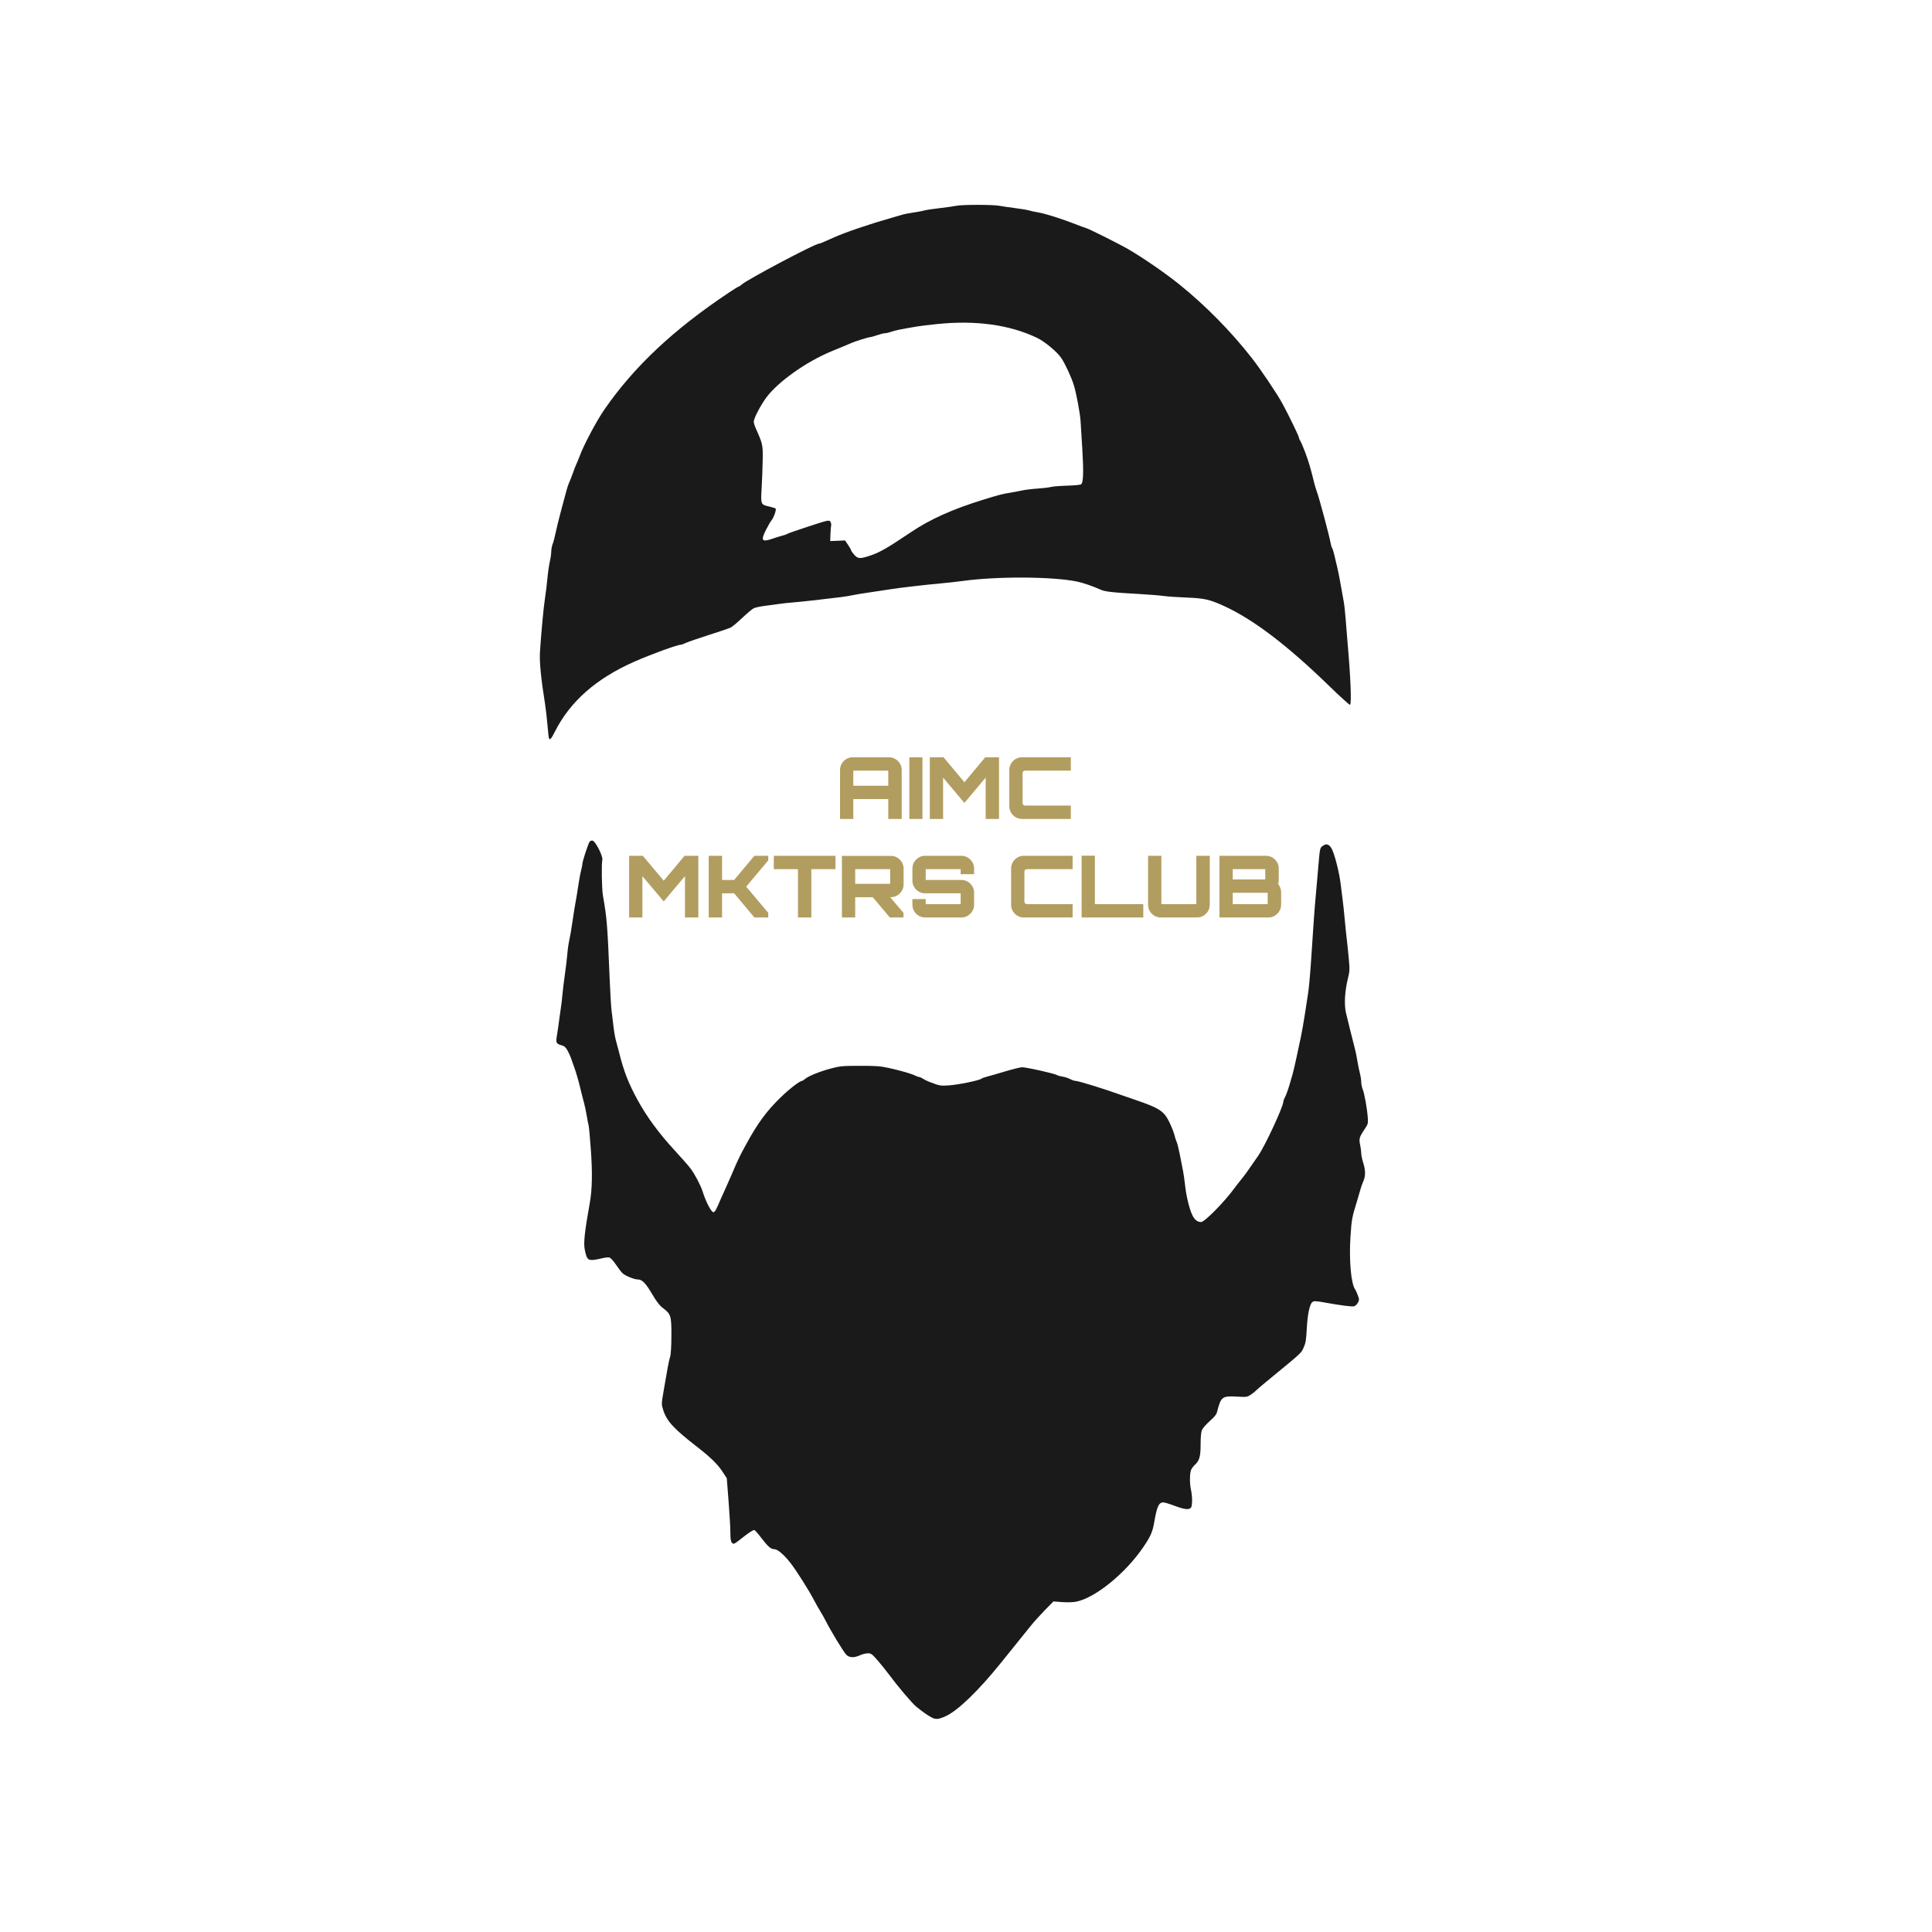
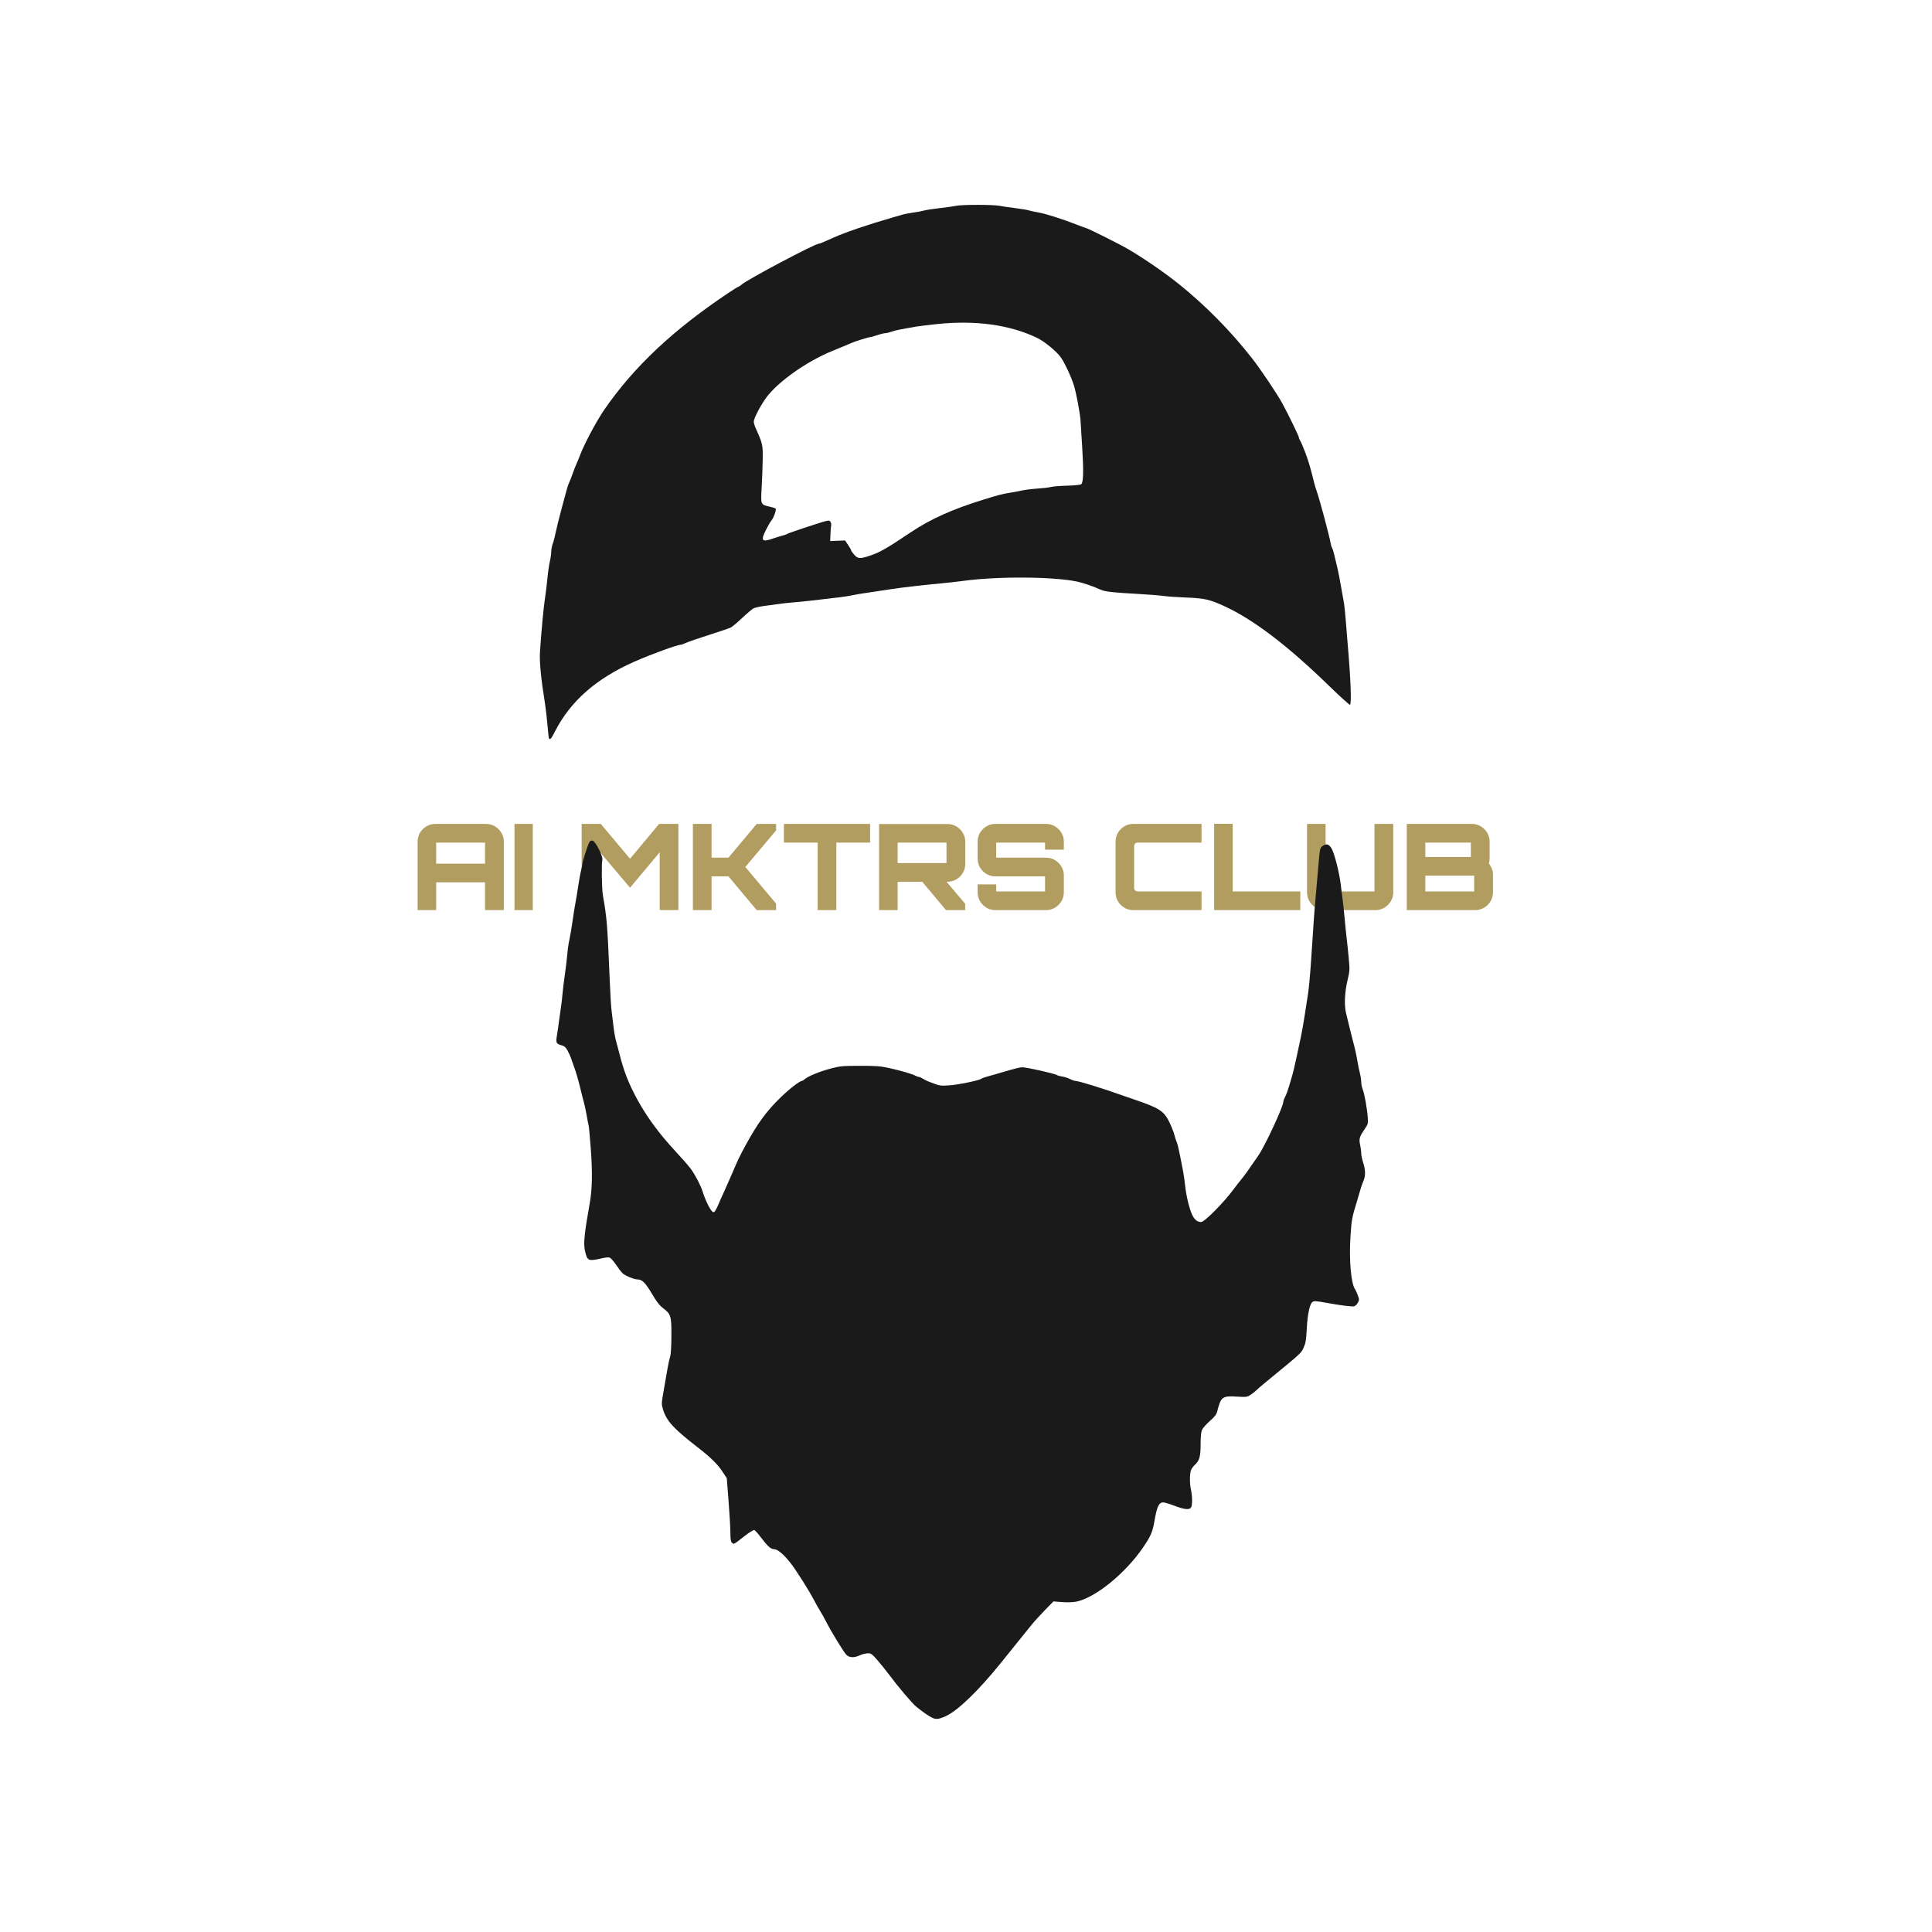
<svg xmlns="http://www.w3.org/2000/svg" viewBox="0 0 512 512" width="512" height="512">
  <g transform="translate(126.4914,46) scale(0.257985)">
    <path fill="#1a1a1a" d="M 73.627,580.205 C 73.357,579.768 72.654,573.581 72.064,566.455 71.475,559.33 70.341,549.45 69.544,544.5 c -4.104,-25.476 -5.815,-42.943 -5.186,-52.909 1.229,-19.446 3.72,-46.174 5.135,-55.091 0.785,-4.95 1.916,-14.201 2.513,-20.559 0.597,-6.357 1.724,-14.232 2.504,-17.5 0.78,-3.268 1.435,-7.845 1.454,-10.171 0.02,-2.326 0.705,-5.926 1.523,-8 0.818,-2.074 2.154,-7.145 2.968,-11.27 0.814,-4.125 3.299,-14.25 5.521,-22.5 2.222,-8.25 4.762,-17.7 5.643,-21 0.881,-3.3 2.09,-6.9 2.686,-8 0.596,-1.1 2.278,-5.386 3.739,-9.523 1.46,-4.138 3.127,-8.413 3.702,-9.5 0.576,-1.087 2.325,-5.352 3.887,-9.477 4.273,-11.283 17.129,-35.354 24.87,-46.563 30.628,-44.351 71.274,-82.464 128.678,-120.66 4.775,-3.177 9.021,-5.777 9.436,-5.777 0.414,0 1.683,-0.855 2.818,-1.899 C 276.94,109.037 346.838,72 350.891,72 c 0.991,0 3.18,-0.909 15.609,-6.484 11.568,-5.188 36.425,-13.645 59,-20.073 3.3,-0.94 8.025,-2.317 10.5,-3.061 2.475,-0.744 7.937,-1.826 12.138,-2.405 4.201,-0.578 9.151,-1.508 11,-2.065 1.849,-0.557 8.987,-1.646 15.862,-2.42 6.875,-0.774 14.525,-1.856 17,-2.405 5.805,-1.288 37.988,-1.268 44.5,0.029 2.75,0.547 9.95,1.606 16,2.353 6.05,0.747 12.575,1.852 14.5,2.457 1.925,0.604 6.336,1.556 9.803,2.115 6.66,1.074 24.32,6.672 37.697,11.951 4.4,1.736 9.434,3.587 11.186,4.113 3.542,1.063 34.715,16.717 43.314,21.75 15.273,8.94 37.523,24.27 51.493,35.478 27.285,21.889 53.593,48.572 75.271,76.344 9.052,11.597 25.802,36.513 31.142,46.326 C 833.356,247.853 844,269.795 844,271.24 c 0,0.723 0.617,2.202 1.372,3.287 0.755,1.085 3.06,6.473 5.123,11.973 3.455,9.211 5.436,15.928 8.993,30.5 0.738,3.025 2.02,7.3 2.849,9.5 2.448,6.5 13.095,46.263 14.191,53 0.358,2.2 1.051,4.485 1.541,5.077 0.489,0.593 1.598,4.193 2.464,8 0.866,3.807 2.241,9.623 3.056,12.923 0.815,3.3 2.359,11.175 3.43,17.5 1.071,6.325 2.405,13.75 2.963,16.5 0.558,2.75 1.477,11.075 2.041,18.5 0.564,7.425 1.458,18.45 1.985,24.5 3.189,36.562 4.185,62.592 2.417,63.188 -0.591,0.199 -10.266,-8.57 -21.5,-19.487 C 832.212,484.692 797.374,458.172 767.5,444.423 c -15.071,-6.936 -20.562,-8.19 -39,-8.904 -9.35,-0.362 -19.925,-1.094 -23.5,-1.626 -3.575,-0.532 -14.15,-1.398 -23.5,-1.924 -29.64,-1.668 -36.762,-2.471 -41.538,-4.683 -6.894,-3.193 -17.887,-6.96 -23.962,-8.21 -25.197,-5.187 -81.893,-5.473 -117.5,-0.594 -6.05,0.829 -15.95,1.937 -22,2.461 -14.173,1.229 -44.41,4.73 -51.5,5.963 -3.025,0.526 -12.25,1.915 -20.5,3.086 -8.25,1.171 -16.8,2.569 -19,3.105 -2.2,0.537 -7.6,1.426 -12,1.975 -19.983,2.495 -41.68,4.9 -49,5.432 -4.4,0.32 -10.7,0.999 -14,1.511 -3.3,0.511 -10.013,1.42 -14.918,2.018 -4.905,0.599 -10.206,1.755 -11.781,2.57 -1.575,0.814 -6.829,5.239 -11.676,9.832 -4.847,4.593 -10.121,9.016 -11.719,9.828 -1.599,0.812 -11.681,4.261 -22.406,7.663 -10.725,3.403 -21.349,7.062 -23.61,8.13 C 212.13,483.126 209.71,484 209.012,484 205.369,484 177.919,494.015 161,501.516 121.914,518.845 95.458,542.187 79.693,573.25 c -3.739,7.368 -4.952,8.758 -6.066,6.955 z M 401.5,393.105 c 11.244,-3.522 18.101,-7.382 43.974,-24.756 20.008,-13.435 42.593,-23.568 74.526,-33.434 15.875,-4.905 19.228,-5.784 26.317,-6.901 3.749,-0.591 9.599,-1.689 13,-2.442 3.401,-0.752 10.684,-1.654 16.183,-2.004 5.5,-0.35 11.672,-1.084 13.717,-1.632 2.044,-0.548 9.587,-1.157 16.761,-1.353 7.792,-0.213 13.599,-0.818 14.422,-1.501 2.171,-1.802 2.493,-13.554 1.016,-37.083 -0.743,-11.825 -1.51,-24.2 -1.705,-27.5 -0.476,-8.046 -4.26,-28.342 -6.899,-37 -2.523,-8.278 -8.9,-22.049 -13.079,-28.24 -4.178,-6.19 -16.939,-16.777 -24.694,-20.487 -28.144,-13.462 -62.868,-18.284 -102.45,-14.226 -8.3,0.851 -17.565,1.962 -20.59,2.47 -16.634,2.791 -22.897,4.069 -26.5,5.408 -2.2,0.818 -5.141,1.507 -6.535,1.531 -1.394,0.024 -5.095,0.944 -8.225,2.044 -3.13,1.1 -6.363,2 -7.184,2 -1.604,0 -15.747,4.405 -19.056,5.935 -1.1,0.509 -4.812,2.081 -8.25,3.495 -3.438,1.414 -9.062,3.733 -12.5,5.154 -25.784,10.66 -54.578,31.058 -66.728,47.271 -5.789,7.725 -13.042,21.613 -13.03,24.95 0.005,1.268 0.85,4.193 1.879,6.5 7.373,16.538 7.515,17.174 7.286,32.695 -0.118,7.975 -0.601,21.025 -1.074,29 -1.004,16.941 -0.973,17.017 7.681,19.004 3.155,0.725 6.143,1.674 6.64,2.11 1.09,0.956 -1.941,9.529 -4.377,12.385 -0.939,1.1 -3.431,5.409 -5.54,9.577 -5.604,11.077 -4.214,12.811 7.108,8.865 3.248,-1.132 7.688,-2.506 9.866,-3.052 2.178,-0.547 4.428,-1.361 5,-1.81 0.572,-0.449 10.435,-3.883 21.919,-7.631 19.905,-6.497 20.942,-6.729 22.228,-4.97 0.742,1.015 1.133,2.785 0.87,3.933 -0.264,1.149 -0.591,5.238 -0.728,9.088 l -0.249,7 7.639,-0.309 7.639,-0.309 3.111,4.609 c 1.711,2.535 3.111,5.021 3.111,5.524 0,0.503 1.397,2.506 3.104,4.45 3.625,4.129 5.697,4.365 14.396,1.64 z" />
-     <path fill="#B29D60" d="M372.60 662.95L372.60 612.61Q372.60 609.01 374.36 606.06Q376.12 603.11 379.12 601.35Q382.11 599.59 385.63 599.59L422.85 599.59Q426.46 599.59 429.41 601.35Q432.36 603.11 434.16 606.06Q435.96 609.01 435.96 612.61L435.96 662.95L422.15 662.95L422.15 642.53L386.24 642.53L386.24 662.95L372.60 662.95M386.24 628.81L422.15 628.81L422.15 613.32Q422.15 613.32 422.15 613.32Q422.15 613.32 422.15 613.32L386.24 613.32Q386.24 613.32 386.24 613.32Q386.24 613.32 386.24 613.32M457.26 662.95L443.80 662.95L443.80 599.59L457.26 599.59M478.47 662.95L464.83 662.95L464.83 599.59L478.91 599.59L500.38 625.20L521.76 599.59L535.93 599.59L535.93 662.95L522.20 662.95L522.20 620.45L500.38 646.49L478.47 620.53M609.68 662.95L559.52 662.95Q555.91 662.95 552.96 661.19Q550.01 659.43 548.25 656.48Q546.49 653.53 546.49 649.93L546.49 612.61Q546.49 609.01 548.25 606.06Q550.01 603.11 552.96 601.35Q555.91 599.59 559.52 599.59L609.68 599.59L609.68 613.32L563.04 613.32Q561.63 613.32 560.88 614.02Q560.13 614.73 560.13 616.22L560.13 646.32Q560.13 647.73 560.88 648.47Q561.63 649.22 563.04 649.22L609.68 649.22" />
-     <path fill="#B29D60" d="M169.59 764.15L155.95 764.15L155.95 700.79L170.03 700.79L191.50 726.40L212.88 700.79L227.05 700.79L227.05 764.15L213.32 764.15L213.32 721.65L191.50 747.69L169.59 721.73M251.43 764.15L237.70 764.15L237.70 700.79L251.43 700.79L251.43 725.61L263.84 725.61L284.60 700.79L298.86 700.79L298.86 705.54L276.24 732.47L298.86 759.40L298.86 764.15L284.60 764.15L263.84 739.33L251.43 739.33M343.12 764.15L329.40 764.15L329.40 714.52L304.58 714.52L304.58 700.79L367.94 700.79L367.94 714.52L343.12 714.52M437.81 764.15L423.73 764.15L405.34 742.24L423.20 742.24L437.81 759.49L437.81 764.15M388.18 764.15L374.54 764.15L374.54 700.88L424.79 700.88Q428.40 700.88 431.34 702.64Q434.29 704.40 436.10 707.39Q437.90 710.38 437.90 713.90L437.90 730.27Q437.90 733.79 436.10 736.78Q434.29 739.77 431.34 741.53Q428.40 743.29 424.79 743.29L388.18 743.38L388.18 764.15M388.18 729.57L424.08 729.57Q424.08 729.57 424.08 729.57Q424.08 729.57 424.08 729.57L424.08 714.52Q424.08 714.52 424.08 714.52Q424.08 714.52 424.08 714.52L388.18 714.52Q388.18 714.52 388.18 714.52Q388.18 714.52 388.18 714.52L388.18 729.57Q388.18 729.57 388.18 729.57Q388.18 729.57 388.18 729.57M497.30 764.15L459.99 764.15Q456.47 764.15 453.48 762.39Q450.48 760.63 448.72 757.64Q446.96 754.65 446.96 751.13L446.96 745.23L460.60 745.23L460.60 750.42Q460.60 750.42 460.60 750.42Q460.60 750.42 460.60 750.42L496.51 750.42Q496.51 750.42 496.51 750.42Q496.51 750.42 496.51 750.42L496.51 739.33Q496.51 739.33 496.51 739.33Q496.51 739.33 496.51 739.33L459.99 739.33Q456.47 739.33 453.48 737.57Q450.48 735.81 448.72 732.87Q446.96 729.92 446.96 726.31L446.96 713.81Q446.96 710.21 448.72 707.26Q450.48 704.31 453.48 702.55Q456.47 700.79 459.99 700.79L497.30 700.79Q500.82 700.79 503.77 702.55Q506.72 704.31 508.52 707.26Q510.32 710.21 510.32 713.81L510.32 719.71L496.51 719.71L496.51 714.52Q496.51 714.52 496.51 714.52Q496.51 714.52 496.51 714.52L460.60 714.52Q460.60 714.52 460.60 714.52Q460.60 714.52 460.60 714.52L460.60 725.61Q460.60 725.61 460.60 725.61Q460.60 725.61 460.60 725.61L497.30 725.61Q500.82 725.61 503.77 727.37Q506.72 729.13 508.52 732.07Q510.32 735.02 510.32 738.63L510.32 751.13Q510.32 754.65 508.52 757.64Q506.72 760.63 503.77 762.39Q500.82 764.15 497.30 764.15M611.52 764.15L561.36 764.15Q557.76 764.15 554.81 762.39Q551.86 760.63 550.10 757.68Q548.34 754.73 548.34 751.13L548.34 713.81Q548.34 710.21 550.10 707.26Q551.86 704.31 554.81 702.55Q557.76 700.79 561.36 700.79L611.52 700.79L611.52 714.52L564.88 714.52Q563.48 714.52 562.73 715.22Q561.98 715.93 561.98 717.42L561.98 747.52Q561.98 748.93 562.73 749.67Q563.48 750.42 564.88 750.42L611.52 750.42M684.12 764.15L620.76 764.15L620.76 700.70L634.40 700.70L634.40 750.42L684.12 750.42M702.08 764.15Q698.56 764.15 695.56 762.39Q692.57 760.63 690.81 757.64Q689.05 754.65 689.05 751.13L689.05 700.79L702.69 700.79L702.69 750.42Q702.69 750.42 702.69 750.42Q702.69 750.42 702.69 750.42L738.60 750.42Q738.60 750.42 738.60 750.42Q738.60 750.42 738.60 750.42L738.60 700.79L752.41 700.79L752.41 751.13Q752.41 754.65 750.61 757.64Q748.80 760.63 745.86 762.39Q742.91 764.15 739.39 764.15M762.36 764.15L762.36 700.79L810.23 700.79Q813.75 700.79 816.70 702.55Q819.64 704.31 821.45 707.26Q823.25 710.21 823.25 713.81L823.25 725.69Q823.25 726.84 823.12 727.85Q822.99 728.86 822.64 729.74Q823.96 731.41 824.84 733.61Q825.72 735.81 825.72 738.01L825.72 751.13Q825.72 754.65 823.91 757.64Q822.11 760.63 819.16 762.39Q816.21 764.15 812.60 764.15L762.36 764.15M776 750.42L811.90 750.42Q811.90 750.42 811.90 750.42Q811.90 750.42 811.90 750.42L811.90 738.81Q811.90 738.81 811.90 738.81Q811.90 738.81 811.90 738.81L776 738.81Q776 738.81 776 738.81Q776 738.81 776 738.81L776 750.42Q776 750.42 776 750.42Q776 750.42 776 750.42M776 725.08L809.44 725.08Q809.44 725.08 809.44 725.08Q809.44 725.08 809.44 725.08L809.44 714.52Q809.44 714.52 809.44 714.52Q809.44 714.52 809.44 714.52L776 714.52Q776 714.52 776 714.52Q776 714.52 776 714.52L776 725.08Q776 725.08 776 725.08Q776 725.08 776 725.08" />
+     <path fill="#B29D60" d="M-61.32 756.60L-61.32 686.24Q-61.32 681.20-58.86 677.08Q-56.40 672.96-52.22 670.50Q-48.04 668.04-43.12 668.04L8.91 668.04Q13.95 668.04 18.07 670.50Q22.19 672.96 24.71 677.08Q27.24 681.20 27.24 686.24L27.24 756.60L7.92 756.60L7.92 728.06L-42.26 728.06L-42.26 756.60L-61.32 756.60M-42.26 708.88L7.92 708.88L7.92 687.23Q7.92 687.23 7.92 687.23Q7.92 687.23 7.92 687.23L-42.26 687.23Q-42.26 687.23-42.26 687.23Q-42.26 687.23-42.26 687.23M57 756.60L38.18 756.60L38.18 668.04L57 668.04M126.25 756.60L107.19 756.60L107.19 668.04L126.87 668.04L156.88 703.83L186.77 668.04L206.57 668.04L206.57 756.60L187.38 756.60L187.38 697.19L156.88 733.60L126.25 697.31M240.64 756.60L221.45 756.60L221.45 668.04L240.64 668.04L240.64 702.73L257.98 702.73L287.01 668.04L306.94 668.04L306.94 674.68L275.33 712.32L306.94 749.96L306.94 756.60L287.01 756.60L257.98 721.91L240.64 721.91M368.81 756.60L349.62 756.60L349.62 687.23L314.93 687.23L314.93 668.04L403.49 668.04L403.49 687.23L368.81 687.23M501.15 756.60L481.47 756.60L455.77 725.97L480.74 725.97L501.15 750.08L501.15 756.60M431.78 756.60L412.72 756.60L412.72 668.16L482.95 668.16Q487.99 668.16 492.11 670.62Q496.23 673.08 498.76 677.26Q501.28 681.45 501.28 686.37L501.28 709.24Q501.28 714.16 498.76 718.35Q496.23 722.53 492.11 724.99Q487.99 727.45 482.95 727.45L431.78 727.57L431.78 756.60M431.78 708.26L481.97 708.26Q481.97 708.26 481.97 708.26Q481.97 708.26 481.97 708.26L481.97 687.23Q481.97 687.23 481.97 687.23Q481.97 687.23 481.97 687.23L431.78 687.23Q431.78 687.23 431.78 687.23Q431.78 687.23 431.78 687.23L431.78 708.26Q431.78 708.26 431.78 708.26Q431.78 708.26 431.78 708.26M584.30 756.60L532.15 756.60Q527.23 756.60 523.05 754.14Q518.87 751.68 516.41 747.50Q513.95 743.32 513.95 738.40L513.95 730.15L533.01 730.15L533.01 737.41Q533.01 737.41 533.01 737.41Q533.01 737.41 533.01 737.41L583.20 737.41Q583.20 737.41 583.20 737.41Q583.20 737.41 583.20 737.41L583.20 721.91Q583.20 721.91 583.20 721.91Q583.20 721.91 583.20 721.91L532.15 721.91Q527.23 721.91 523.05 719.45Q518.87 716.99 516.41 712.87Q513.95 708.75 513.95 703.71L513.95 686.24Q513.95 681.20 516.41 677.08Q518.87 672.96 523.05 670.50Q527.23 668.04 532.15 668.04L584.30 668.04Q589.22 668.04 593.34 670.50Q597.46 672.96 599.99 677.08Q602.51 681.20 602.51 686.24L602.51 694.48L583.20 694.48L583.20 687.23Q583.20 687.23 583.20 687.23Q583.20 687.23 583.20 687.23L533.01 687.23Q533.01 687.23 533.01 687.23Q533.01 687.23 533.01 687.23L533.01 702.73Q533.01 702.73 533.01 702.73Q533.01 702.73 533.01 702.73L584.30 702.73Q589.22 702.73 593.34 705.19Q597.46 707.65 599.99 711.77Q602.51 715.89 602.51 720.93L602.51 738.40Q602.51 743.32 599.99 747.50Q597.46 751.68 593.34 754.14Q589.22 756.60 584.30 756.60M743.96 756.60L673.85 756.60Q668.80 756.60 664.68 754.14Q660.56 751.68 658.10 747.56Q655.64 743.44 655.64 738.40L655.64 686.24Q655.64 681.20 658.10 677.08Q660.56 672.96 664.68 670.50Q668.80 668.04 673.85 668.04L743.96 668.04L743.96 687.23L678.77 687.23Q676.80 687.23 675.75 688.21Q674.71 689.20 674.71 691.29L674.71 733.35Q674.71 735.32 675.75 736.37Q676.80 737.41 678.77 737.41L743.96 737.41M845.43 756.60L756.87 756.60L756.87 667.92L775.94 667.92L775.94 737.41L845.43 737.41M870.52 756.60Q865.60 756.60 861.42 754.14Q857.24 751.68 854.78 747.50Q852.32 743.32 852.32 738.40L852.32 668.04L871.38 668.04L871.38 737.41Q871.38 737.41 871.38 737.41Q871.38 737.41 871.38 737.41L921.57 737.41Q921.57 737.41 921.57 737.41Q921.57 737.41 921.57 737.41L921.57 668.04L940.88 668.04L940.88 738.40Q940.88 743.32 938.36 747.50Q935.84 751.68 931.72 754.14Q927.60 756.60 922.68 756.60M954.78 756.60L954.78 668.04L1021.69 668.04Q1026.61 668.04 1030.73 670.50Q1034.85 672.96 1037.37 677.08Q1039.89 681.20 1039.89 686.24L1039.89 702.85Q1039.89 704.45 1039.71 705.86Q1039.53 707.28 1039.03 708.51Q1040.88 710.84 1042.11 713.92Q1043.34 716.99 1043.34 720.07L1043.34 738.40Q1043.34 743.32 1040.82 747.50Q1038.30 751.68 1034.18 754.14Q1030.05 756.60 1025.01 756.60L954.78 756.60M973.84 737.41L1024.03 737.41Q1024.03 737.41 1024.03 737.41Q1024.03 737.41 1024.03 737.41L1024.03 721.18Q1024.03 721.18 1024.03 721.18Q1024.03 721.18 1024.03 721.18L973.84 721.18Q973.84 721.18 973.84 721.18Q973.84 721.18 973.84 721.18L973.84 737.41Q973.84 737.41 973.84 737.41Q973.84 737.41 973.84 737.41M973.84 701.99L1020.58 701.99Q1020.58 701.99 1020.58 701.99Q1020.58 701.99 1020.58 701.99L1020.58 687.23Q1020.58 687.23 1020.58 687.23Q1020.58 687.23 1020.58 687.23L973.84 687.23Q973.84 687.23 973.84 687.23Q973.84 687.23 973.84 687.23L973.84 701.99Q973.84 701.99 973.84 701.99Q973.84 701.99 973.84 701.99" />
    <path fill="#1a1a1a" d="M 466.607,1585.871 c -4.16,-2.207 -8.509,-5.252 -15.528,-10.871 -4.325,-3.462 -18.908,-20.658 -28.58,-33.7 -2.75,-3.708 -7.844,-10.018 -11.319,-14.021 -5.726,-6.596 -6.664,-7.277 -10,-7.257 -2.025,0.012 -5.643,0.912 -8.04,2 -6.336,2.875 -11.177,2.614 -14.315,-0.772 -2.875,-3.102 -15.882,-24.514 -20.641,-33.978 -1.723,-3.426 -4.367,-8.151 -5.877,-10.5 -1.51,-2.349 -4.464,-7.574 -6.564,-11.61 -5.216,-10.021 -18.074,-30.319 -23.996,-37.881 C 314.773,1418.375 308.379,1413 304.759,1413 c -3.355,0 -6.487,-2.854 -14.042,-12.795 -2.631,-3.461 -5.411,-6.534 -6.178,-6.829 -0.785,-0.301 -5.25,2.484 -10.217,6.373 -11.127,8.714 -10.857,8.572 -12.741,6.688 -1.194,-1.194 -1.586,-3.705 -1.605,-10.259 -0.013,-4.773 -0.853,-19.336 -1.866,-32.362 l -1.842,-23.683 -4.507,-6.841 c -4.991,-7.576 -12.307,-14.735 -25.501,-24.951 -24.59,-19.041 -31.756,-26.833 -35.378,-38.471 -1.837,-5.901 -1.834,-5.965 0.731,-20.645 1.415,-8.099 3.19,-18.271 3.945,-22.605 0.754,-4.333 1.906,-9.498 2.559,-11.477 0.72,-2.182 1.218,-10.496 1.265,-21.121 0.091,-20.485 -0.479,-22.398 -8.489,-28.506 -3.786,-2.887 -6.595,-6.472 -11.185,-14.274 C 172.895,1139.662 169.328,1136 164.859,1136 c -3.638,0 -12.546,-3.605 -15.565,-6.298 -1.214,-1.083 -4.278,-5.057 -6.811,-8.831 -2.762,-4.116 -5.517,-7.092 -6.885,-7.435 -1.254,-0.315 -5.004,0.134 -8.333,0.996 -3.329,0.863 -7.66,1.569 -9.624,1.569 -4.232,0 -5.393,-1.662 -7.204,-10.317 -1.469,-7.02 -0.304,-17.998 5.165,-48.683 2.448,-13.736 2.759,-31.113 0.982,-55 -0.92,-12.375 -1.908,-23.175 -2.194,-24 -0.287,-0.825 -1.161,-5.325 -1.944,-10 -0.782,-4.675 -2.063,-10.75 -2.846,-13.5 -0.783,-2.75 -2.666,-10.175 -4.186,-16.5 -1.519,-6.325 -4.074,-15.1 -5.678,-19.5 -1.603,-4.4 -3.281,-9.125 -3.727,-10.5 -0.446,-1.375 -1.902,-4.52 -3.236,-6.989 -1.881,-3.484 -3.237,-4.717 -6.058,-5.508 -5.811,-1.63 -6.213,-2.468 -4.908,-10.219 0.628,-3.731 1.622,-10.608 2.208,-15.283 0.586,-4.675 1.469,-10.975 1.961,-14 0.492,-3.025 1.171,-8.875 1.509,-13 0.337,-4.125 1.461,-13.35 2.497,-20.5 1.036,-7.15 2.163,-16.6 2.505,-21 0.342,-4.4 1.249,-10.7 2.016,-14 0.767,-3.3 2.328,-12.525 3.469,-20.5 1.141,-7.975 2.508,-16.525 3.037,-19 0.529,-2.475 1.679,-9.45 2.555,-15.5 0.876,-6.05 2.232,-13.457 3.014,-16.46 0.782,-3.003 1.422,-6.312 1.422,-7.352 0,-2.07 5.374,-18.649 7.076,-21.829 0.667,-1.246 1.869,-1.865 3.241,-1.669 2.991,0.426 11.008,16.146 10.104,19.811 -0.982,3.981 -0.553,29.913 0.603,36.5 4.132,23.527 4.631,29.755 7.012,87.5 0.556,13.475 1.411,27.425 1.901,31 0.49,3.575 1.367,10.796 1.949,16.047 0.582,5.251 1.713,11.776 2.512,14.5 0.8,2.724 2.233,8.103 3.185,11.953 4.814,19.466 9.527,31.626 19.006,49.041 9.341,17.161 22.287,34.773 38.077,51.799 7.059,7.612 14.543,16.162 16.63,19 4.382,5.958 10.295,17.291 12.162,23.31 3.113,10.034 8.604,20.737 10.863,21.172 1.623,0.313 2.83,-1.782 7.68,-13.323 0.462,-1.1 2.4,-5.375 4.306,-9.5 1.906,-4.125 4.894,-10.875 6.641,-15 6.859,-16.198 8.374,-19.364 15.411,-32.206 11.853,-21.63 20.854,-33.84 35.289,-47.871 C 320.446,940.369 331.273,932 333.539,932 c 0.458,0 1.761,-0.817 2.897,-1.816 3.405,-2.995 15.396,-7.887 26.564,-10.837 9.727,-2.569 11.935,-2.776 30,-2.805 16.786,-0.027 20.961,0.291 30,2.287 12.215,2.698 23.266,5.905 26.927,7.816 1.415,0.738 3.151,1.345 3.858,1.349 0.707,0.003 2.487,0.793 3.955,1.756 1.469,0.962 4.04,2.273 5.715,2.913 11.977,4.579 11.903,4.565 21.045,3.969 9.339,-0.608 31.104,-5.065 33.196,-6.797 0.658,-0.545 3.583,-1.609 6.5,-2.365 2.917,-0.756 11.379,-3.191 18.804,-5.41 7.425,-2.219 14.894,-4.041 16.599,-4.047 4.651,-0.018 34.01,6.587 35.951,8.088 0.577,0.446 3.052,1.125 5.5,1.508 2.448,0.383 6.019,1.527 7.936,2.544 1.917,1.016 4.308,1.848 5.314,1.848 3.19,0 28.579,7.838 48.2,14.881 1.65,0.592 7.725,2.689 13.5,4.661 24.581,8.39 29.341,11.491 34.801,22.672 2.226,4.558 4.597,10.536 5.269,13.286 0.672,2.75 1.769,6.125 2.437,7.5 0.668,1.375 2.198,7.675 3.4,14 1.202,6.325 2.612,13.525 3.134,16 0.521,2.475 1.411,8.775 1.977,14 1.275,11.766 4.508,24.967 7.664,31.289 2.242,4.49 5.164,6.711 8.831,6.711 3.575,0 23.773,-20.485 34.017,-34.5 1.608,-2.2 4.763,-6.25 7.012,-9 3.858,-4.718 7.014,-9.117 17.579,-24.5 C 809.373,998.441 828,958.321 828,953.26 c 0,-0.75 0.861,-3.028 1.914,-5.062 1.053,-2.034 2.837,-6.848 3.964,-10.698 1.128,-3.85 2.706,-9.25 3.507,-12 0.801,-2.75 2.647,-10.625 4.102,-17.5 1.455,-6.875 3.473,-16.325 4.485,-21 1.012,-4.675 2.805,-14.8 3.985,-22.5 1.18,-7.7 2.775,-18.05 3.544,-23 0.769,-4.95 2.107,-19.8 2.974,-33 2.749,-41.889 3.525,-52.715 4.625,-64.5 0.59,-6.325 1.822,-20.415 2.737,-31.311 1.598,-19.036 1.761,-19.886 4.163,-21.728 3.859,-2.958 6.403,-2.462 9.223,1.801 3,4.533 8.304,25.077 9.743,37.738 0.563,4.95 1.458,12.15 1.99,16 0.532,3.85 1.444,12.4 2.027,19 0.583,6.6 1.479,15.375 1.992,19.5 0.513,4.125 1.48,13.363 2.149,20.529 1.156,12.385 1.105,13.489 -1.04,22.342 -3.012,12.432 -3.709,25.743 -1.787,34.129 1.455,6.348 6.346,26.013 9.202,37 0.786,3.025 1.924,8.624 2.528,12.442 0.604,3.818 1.745,9.425 2.535,12.46 0.791,3.035 1.437,7.238 1.437,9.34 0,2.102 0.687,5.467 1.527,7.477 1.748,4.184 4.535,19.78 5.199,29.099 0.432,6.065 0.286,6.563 -3.67,12.454 -5.075,7.559 -5.531,9.285 -4.151,15.722 0.602,2.807 1.095,6.598 1.095,8.425 0,1.826 0.9,6.138 2,9.581 2.504,7.839 2.538,13.729 0.11,19.223 -1.039,2.352 -2.354,6.077 -2.922,8.277 -0.568,2.2 -2.216,7.825 -3.664,12.5 -5.023,16.226 -5.405,18.303 -6.561,35.622 -1.635,24.516 0.579,49.232 4.909,54.792 0.465,0.597 1.624,3.169 2.576,5.714 1.599,4.278 1.608,4.862 0.122,7.736 -0.884,1.709 -2.674,3.376 -3.977,3.703 -2.12,0.532 -14.191,-0.986 -28.093,-3.534 -10.98,-2.012 -12.995,-2.125 -14.685,-0.827 -2.783,2.139 -4.959,12.466 -5.75,27.295 -0.63,11.798 -1.142,14.87 -3.254,19.53 -2.637,5.818 -1.427,4.713 -38.045,34.757 -5.555,4.558 -10.587,8.887 -11.183,9.62 -0.596,0.733 -2.853,2.501 -5.016,3.929 -3.804,2.511 -4.285,2.576 -14.697,1.98 -14.62,-0.837 -16.05,0.264 -19.823,15.245 -0.792,3.144 -2.523,5.387 -7.659,9.924 -3.65,3.224 -7.255,7.344 -8.012,9.156 -0.899,2.153 -1.376,7.304 -1.376,14.866 0,12.386 -1.225,16.675 -5.996,20.99 -1.215,1.099 -2.838,3.214 -3.606,4.7 -1.629,3.15 -1.815,14.28 -0.345,20.654 1.56,6.766 1.581,16.679 0.039,18.537 -2.042,2.46 -6.689,1.937 -16.851,-1.896 -5.093,-1.921 -10.31,-3.493 -11.595,-3.493 -4.564,0 -6.532,4.265 -9.21,19.96 -1.771,10.377 -3.691,14.783 -11.35,26.04 -18.398,27.043 -49.51,52.272 -69.086,56.024 -3.191,0.612 -9.212,0.771 -14.341,0.379 l -8.841,-0.675 -8.709,8.886 c -4.79,4.887 -11.247,12.036 -14.347,15.886 -3.101,3.85 -8.181,10.15 -11.289,14 -3.108,3.85 -11.799,14.636 -19.312,23.969 -23.491,29.18 -44.847,49.779 -57.306,55.277 -7.321,3.231 -9.896,3.434 -14.247,1.126 z" />
  </g>
</svg>
